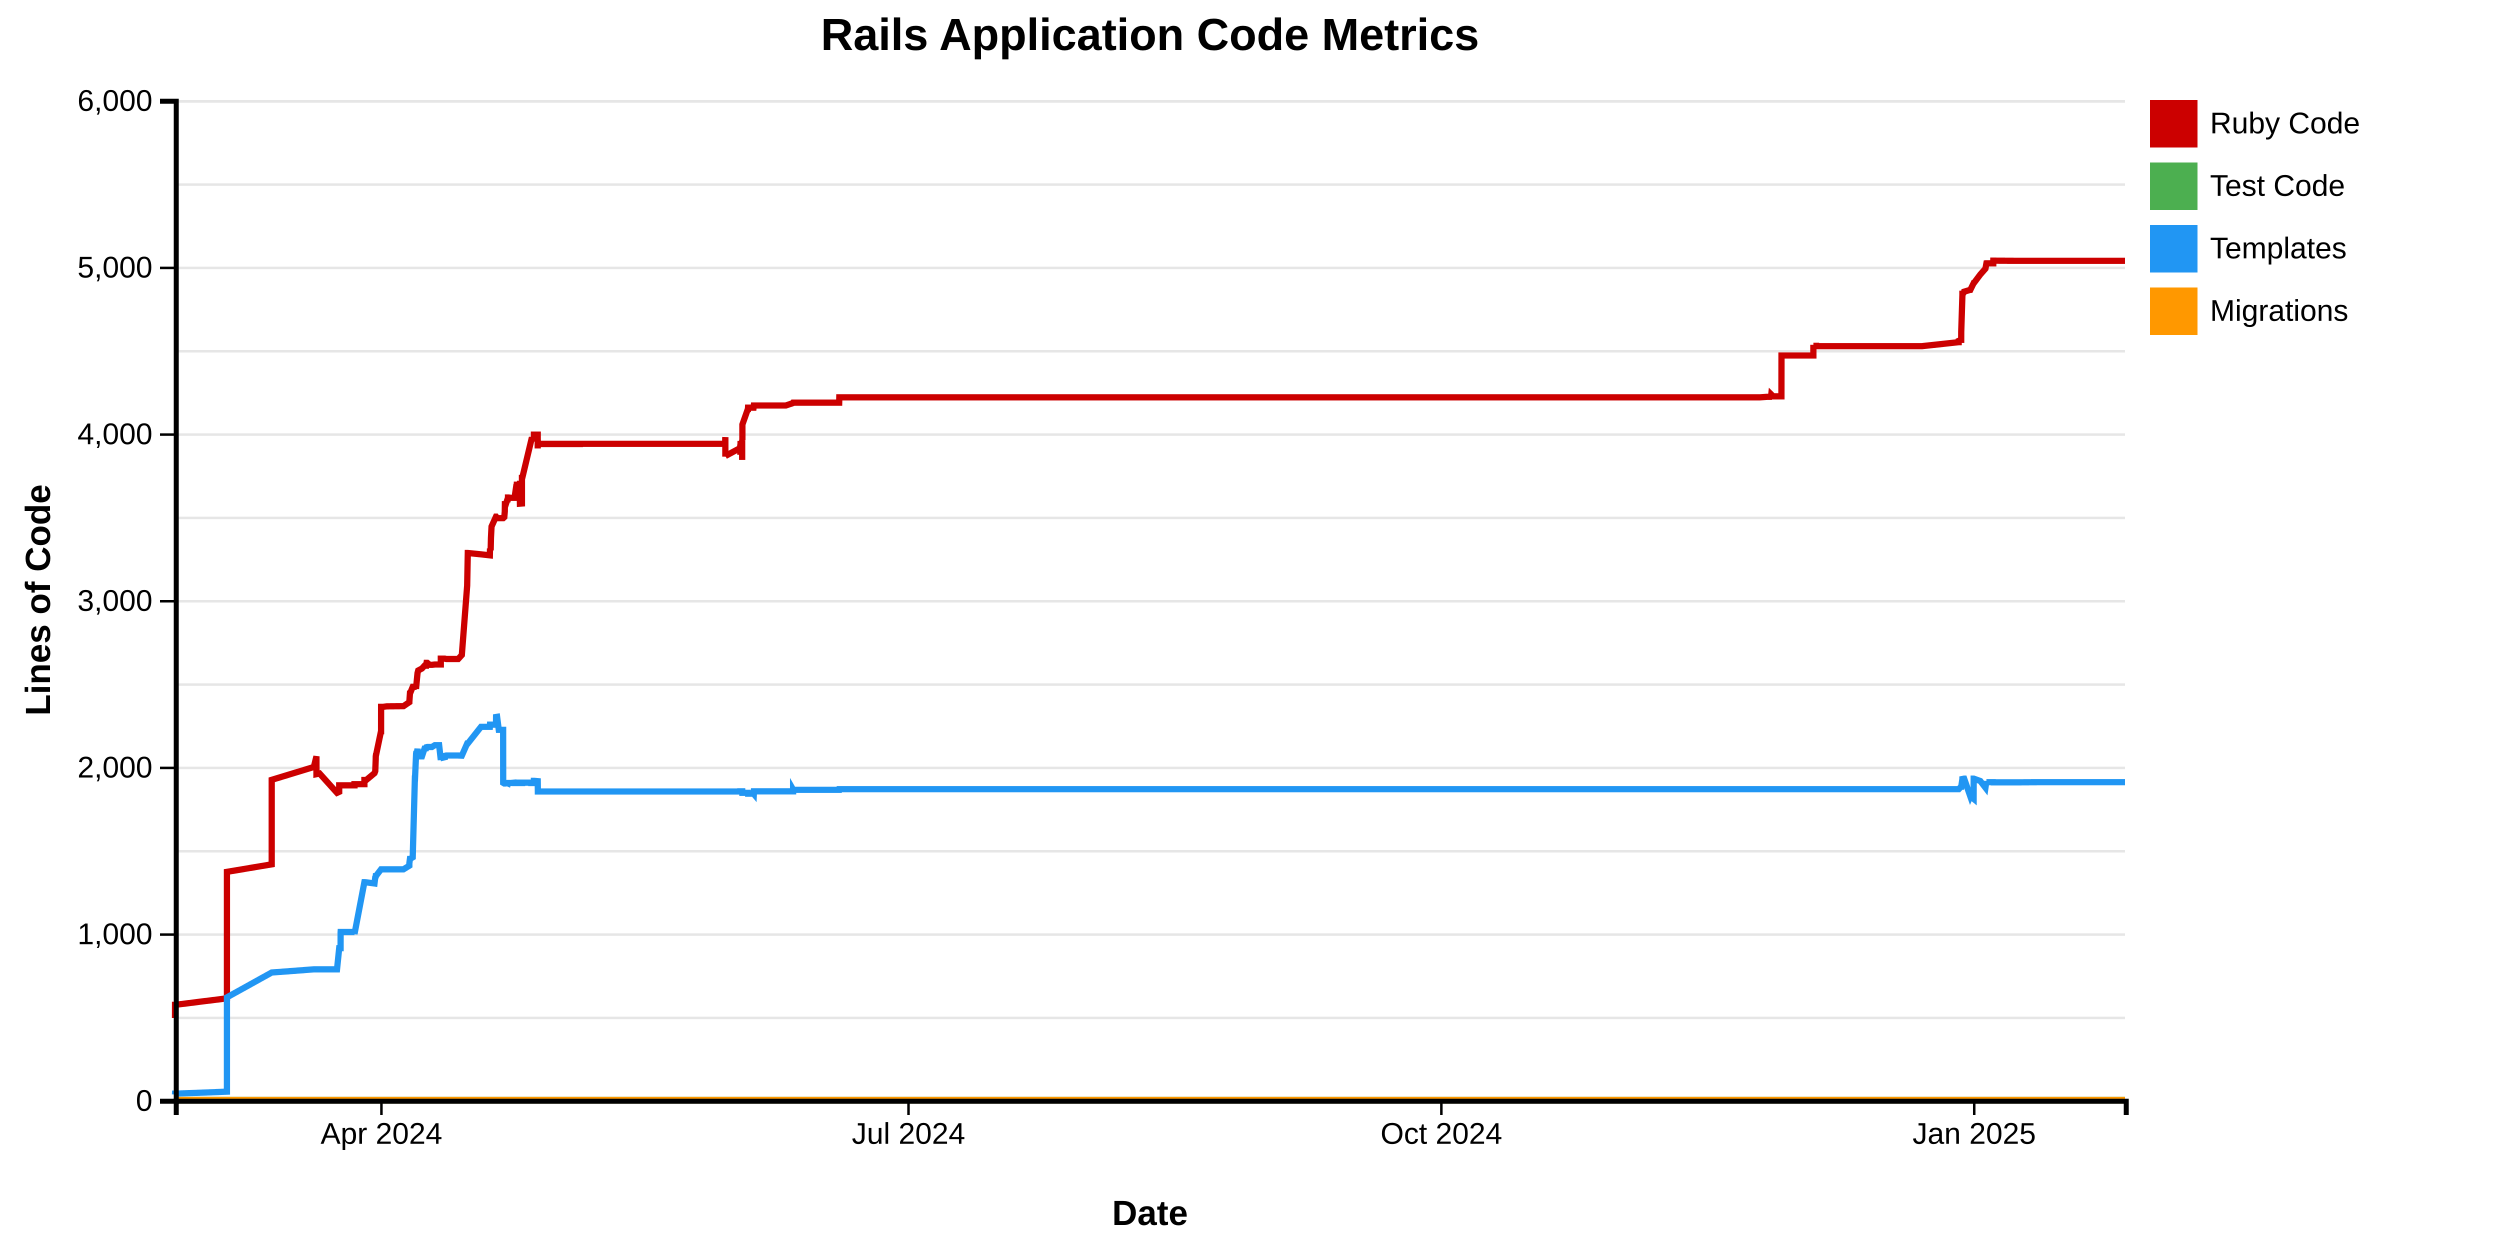
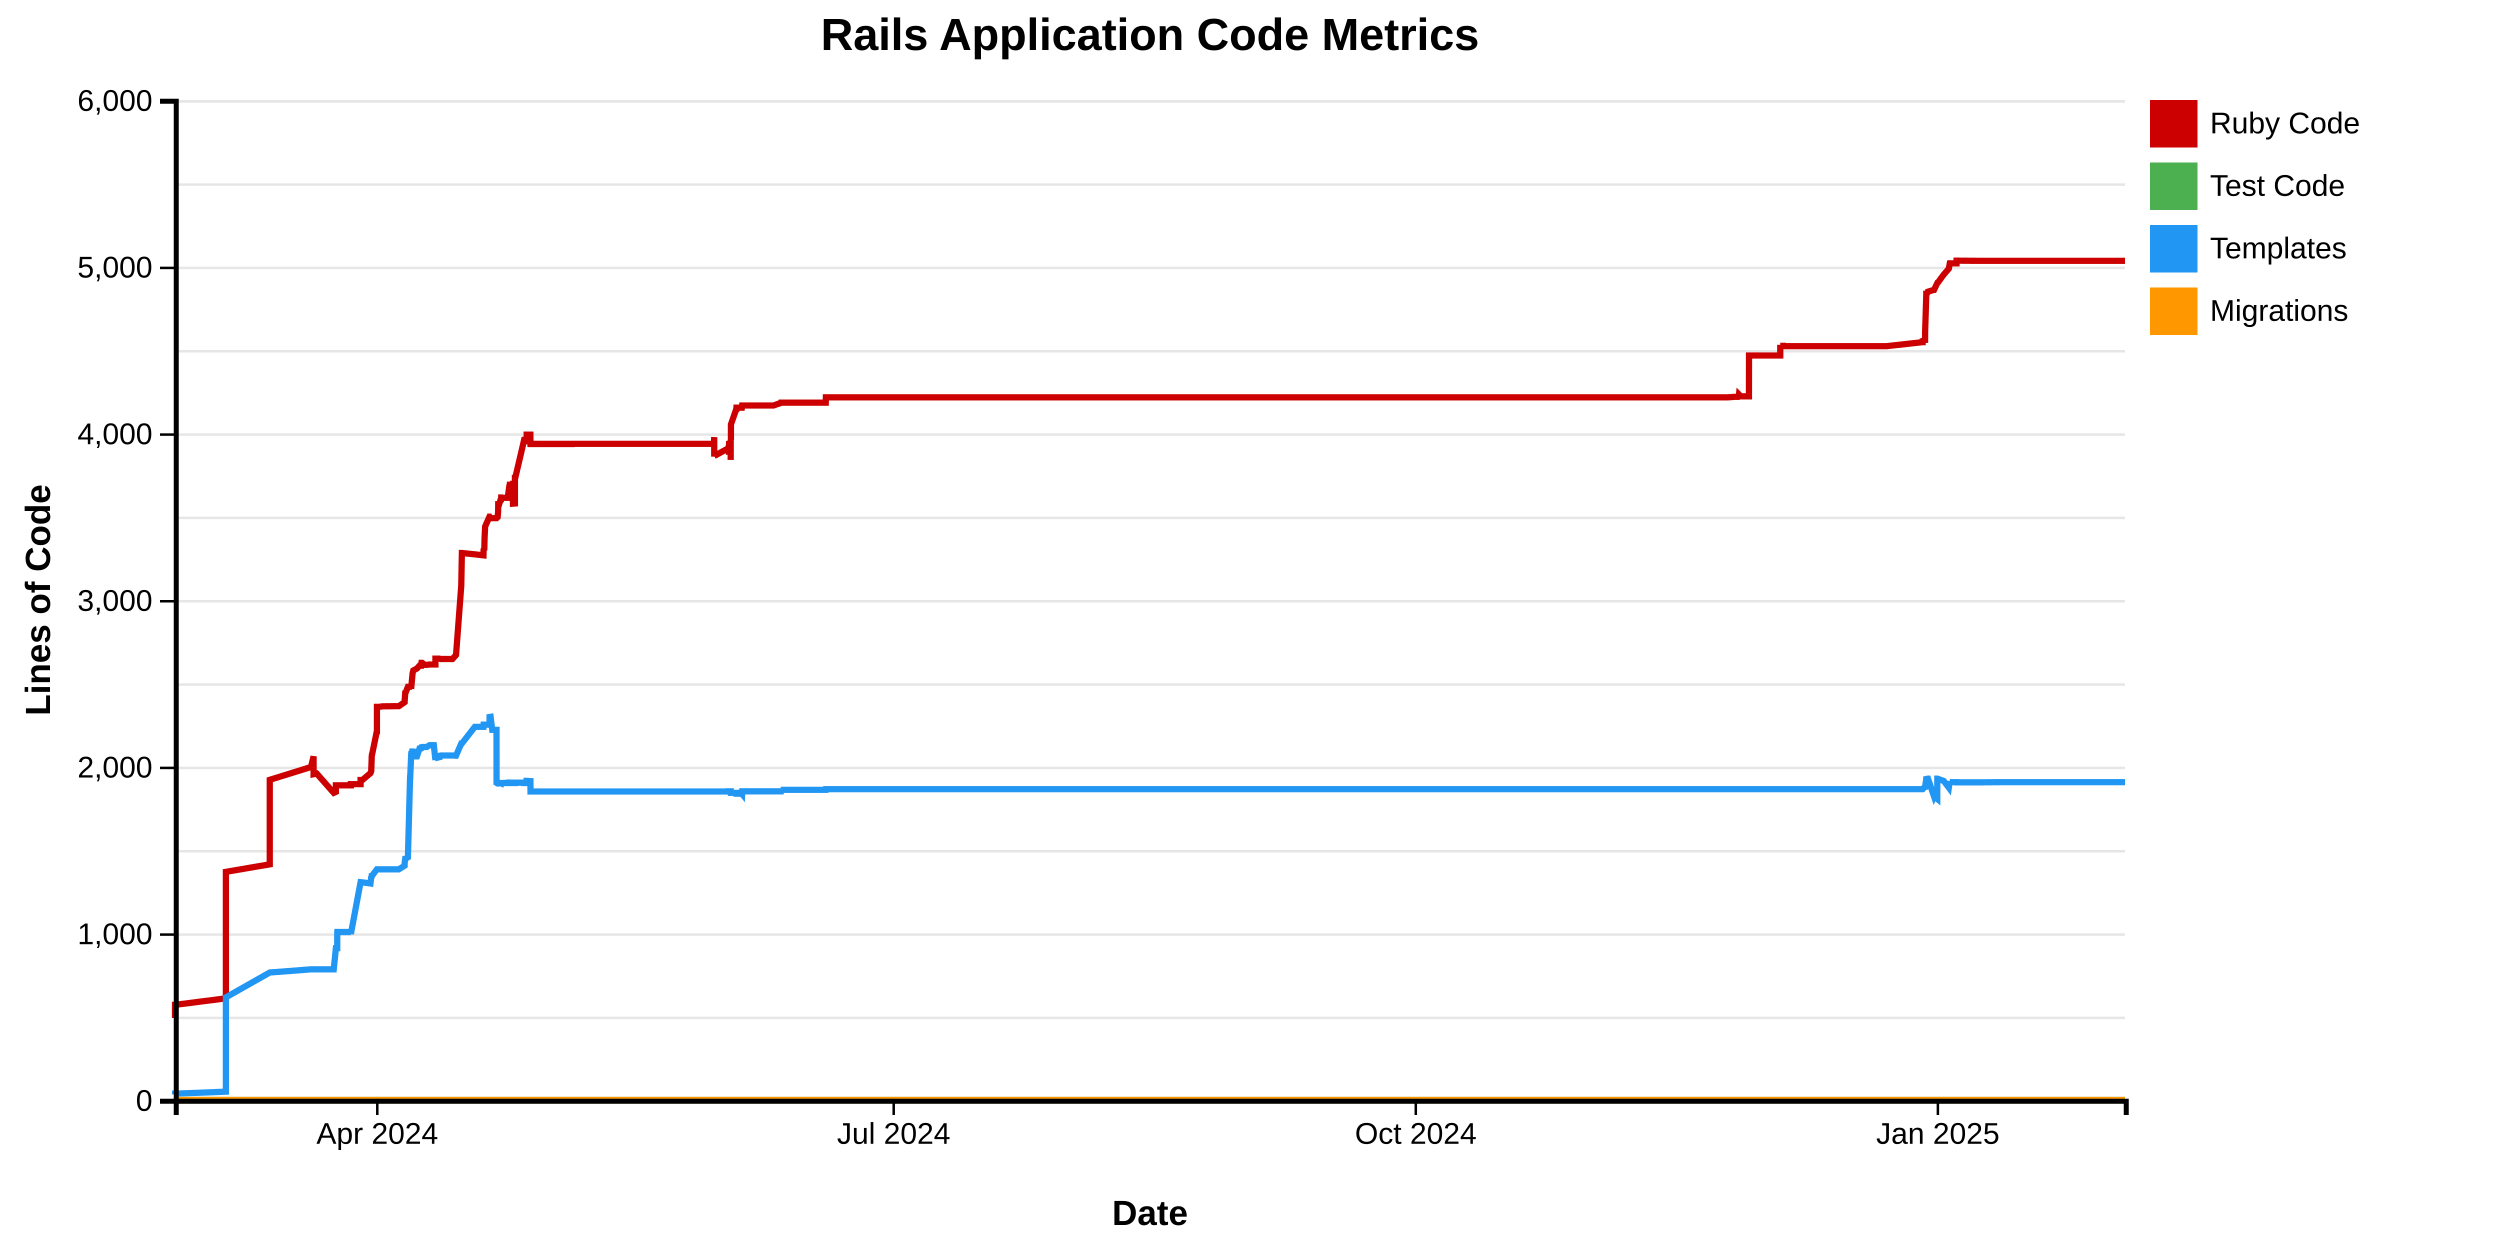
<svg xmlns="http://www.w3.org/2000/svg" width="1000" height="500">
  <rect width="100%" height="100%" fill="white" />
  <g transform="translate(70,40)">
    <g class="grid" opacity="0.1" fill="none" font-size="10" font-family="sans-serif" text-anchor="end">
      <path class="domain" stroke="currentColor" d="M780,400.5H0.5V0.5H780" />
      <g class="tick" opacity="1" transform="translate(0,400.5)">
        <line stroke="currentColor" x2="780" />
        <text fill="currentColor" x="-3" dy="0.32em" />
      </g>
      <g class="tick" opacity="1" transform="translate(0,367.1667)">
        <line stroke="currentColor" x2="780" />
        <text fill="currentColor" x="-3" dy="0.32em" />
      </g>
      <g class="tick" opacity="1" transform="translate(0,333.8333)">
        <line stroke="currentColor" x2="780" />
        <text fill="currentColor" x="-3" dy="0.32em" />
      </g>
      <g class="tick" opacity="1" transform="translate(0,300.5)">
        <line stroke="currentColor" x2="780" />
        <text fill="currentColor" x="-3" dy="0.32em" />
      </g>
      <g class="tick" opacity="1" transform="translate(0,267.1667)">
        <line stroke="currentColor" x2="780" />
        <text fill="currentColor" x="-3" dy="0.32em" />
      </g>
      <g class="tick" opacity="1" transform="translate(0,233.8333)">
        <line stroke="currentColor" x2="780" />
        <text fill="currentColor" x="-3" dy="0.32em" />
      </g>
      <g class="tick" opacity="1" transform="translate(0,200.5)">
        <line stroke="currentColor" x2="780" />
        <text fill="currentColor" x="-3" dy="0.32em" />
      </g>
      <g class="tick" opacity="1" transform="translate(0,167.1667)">
        <line stroke="currentColor" x2="780" />
        <text fill="currentColor" x="-3" dy="0.32em" />
      </g>
      <g class="tick" opacity="1" transform="translate(0,133.8333)">
        <line stroke="currentColor" x2="780" />
        <text fill="currentColor" x="-3" dy="0.32em" />
      </g>
      <g class="tick" opacity="1" transform="translate(0,100.5)">
        <line stroke="currentColor" x2="780" />
        <text fill="currentColor" x="-3" dy="0.32em" />
      </g>
      <g class="tick" opacity="1" transform="translate(0,67.16667)">
        <line stroke="currentColor" x2="780" />
        <text fill="currentColor" x="-3" dy="0.32em" />
      </g>
      <g class="tick" opacity="1" transform="translate(0,33.83333)">
        <line stroke="currentColor" x2="780" />
        <text fill="currentColor" x="-3" dy="0.32em" />
      </g>
      <g class="tick" opacity="1" transform="translate(0,0.5)">
        <line stroke="currentColor" x2="780" />
        <text fill="currentColor" x="-3" dy="0.32em" />
      </g>
    </g>
-     <path fill="none" stroke="#CC0000" stroke-width="2.5" d="M0,367.2L0.017,361.933L0.024,361.933L0.025,361.933L20.774,359.333L20.776,308.733L38.684,305.733L38.684,305.467L38.685,295.333L38.686,294.133L38.687,271.933L55.534,266.8L56.579,262.533L56.579,269.667L57.832,269.4L64.805,277.133L65.681,276.733L65.683,274.133L66.234,274.133L66.248,274.133L66.262,274.133L71.799,274.133L71.799,273.667L75.761,273.667L75.762,272L76.504,272L79.797,269.267L80.104,268.467L80.282,263.867L80.31,262.533L80.319,262.467L80.323,262.467L82.412,252.467L82.423,252.467L82.424,252.467L82.426,252.467L82.433,252.467L82.446,242.733L82.447,242.733L82.887,242.733L83.276,242.733L83.309,242.733L84.729,242.533L90.114,242.467L90.117,242.467L90.119,242.467L90.125,242.467L90.208,242.467L91.368,242.467L91.381,242.467L93.737,240.867L93.738,240.867L93.74,240.733L93.971,237.467L93.981,237.467L95.091,234.733L95.1,234.733L95.952,234.733L95.991,234.733L96.001,234.733L96.407,234.4L96.411,234.4L96.475,234.4L96.482,234.4L96.491,234.4L96.506,234.4L96.548,233.933L97.015,229.2L97.281,228.2L98.781,227.4L99.815,226.267L100.481,226.267L100.637,225.133L100.908,225.133L101.876,225.933L102.763,225.933L102.773,225.933L103.943,225.8L105.656,225.8L106.323,225.8L106.323,223.467L106.33,223.467L107.956,223.467L107.958,223.467L108.502,223.6L111.935,223.6L111.941,223.6L111.947,223.6L111.974,223.6L113.278,223.6L114.732,222L116.869,194.267L117.117,181.2L117.118,181.2L122.397,181.733L125.942,182.133L126,179.4L126.265,180.133L126.385,175.2L126.617,170.6L128.391,166.667L128.395,166.667L128.432,166.667L128.841,167.267L129.51,167.267L129.526,167.267L129.528,167.267L130.906,167.267L130.94,167.267L131.258,167.267L131.277,167.267L131.718,166.867L131.914,164.6L131.958,161.667L131.978,161.667L131.987,162.667L132,162.667L132.009,162.667L132.98,159.733L133.131,159.733L133.145,159.733L133.197,159.467L133.201,159.067L133.201,159L133.418,159L133.42,159L134.301,159.133L135.668,159.133L135.716,159.133L135.785,159.133L135.786,159.133L135.788,159.133L135.809,159.133L136.621,153.667L136.703,154L136.72,154L136.737,153.867L136.76,152.667L136.771,153.533L136.777,153.533L136.778,153.533L136.779,153.533L136.823,153.533L136.826,153.533L137.659,153.533L137.84,153.533L137.845,153.533L137.974,161.467L138.777,161.4L138.777,151.2L138.836,151.2L138.836,151.467L138.836,151.467L142.543,135.933L142.543,135.933L142.544,135.933L142.544,135.933L142.548,135.933L143.369,135.933L143.57,136.467L143.57,136.467L143.571,136.467L143.571,135.933L143.572,133.867L143.572,133.867L143.574,133.867L145.089,133.867L145.089,134.4L145.089,138.133L145.09,138.133L145.09,138.133L145.099,136.067L145.107,135.867L145.142,137.6L147.114,137.6L163.183,137.6L145.415,137.533L220.083,137.533L220.105,135.333L220.139,134.867L220.14,142.667L220.147,142.4L226.104,139.2L226.106,138.6L226.106,138.6L226.108,138.533L226.108,137.8L226.108,138.467L226.109,138.4L226.118,138.267L226.132,140.667L226.184,140.667L226.185,139.533L226.186,138.933L226.186,138.533L226.21,137.6L226.212,137.6L226.623,137L226.624,138.733L226.864,136.467L226.864,142.733L226.865,142.733L226.865,142.733L226.865,142.733L226.866,141.333L226.866,139.933L226.866,136.333L226.958,135.867L226.959,135.867L226.959,136L226.959,136L226.959,136L226.959,135.933L226.96,135.933L226.96,134.667L226.96,131.333L226.961,129.8L229.147,123.6L229.151,123.6L229.184,123.6L229.214,123.067L231.418,123.067L231.53,122.2L231.578,122.2L244.317,122.2L247.243,121.2L247.243,121.133L247.282,121.067L249.201,121.067L249.207,121.067L259.251,121.067L260.456,121.067L260.461,121.067L260.463,121.067L260.477,121.067L260.485,121.067L260.493,121.067L260.495,121.067L260.495,121.067L260.498,121.067L260.501,121.067L260.501,121.067L260.505,121.067L260.506,121.067L260.535,121.067L260.537,121.067L265.672,121.067L265.725,118.933L268.745,118.933L268.782,118.933L270.602,118.933L270.606,118.933L270.619,118.933L276.804,118.933L287.246,118.933L293.116,118.933L303.459,118.933L304.608,118.933L304.608,118.933L304.609,118.933L304.61,118.933L304.611,118.933L309.253,118.933L325.391,118.933L341.594,118.933L357.946,118.933L374.033,118.933L385.689,118.933L390.382,118.933L406.44,118.933L422.649,118.933L427.746,118.933L427.748,118.933L427.766,118.933L438.934,118.933L439.194,118.933L455.244,118.933L455.428,118.933L471.365,118.933L487.543,118.933L503.842,118.933L520.005,118.933L536.324,118.933L536.515,118.933L552.45,118.933L568.816,118.933L584.873,118.933L601.332,118.933L617.715,118.933L633.942,118.933L636.797,118.733L636.825,118.733L637.998,118.733L638.017,118.733L638.037,118.733L638.067,118.733L638.432,118.2L638.472,118.2L638.514,117.8L639.254,118.533L640.324,118.533L640.333,118.533L642.571,118.533L642.6,102.2L650.145,102.2L655.351,102.2L655.352,97.933L655.357,98.333L656.486,98.333L656.487,98.333L656.499,98.467L656.883,98.467L658.82,98.467L659.471,98.467L659.481,98.467L666.337,98.467L682.466,98.467L698.749,98.467L713.476,96.867L713.483,96.867L713.495,96.333L714.413,95.933L714.473,95.933L714.481,95.933L714.497,92.667L714.967,77.933L714.967,76.4L714.968,76.267L714.972,77.867L715.623,76.867L715.669,76.667L718.115,75.933L718.143,75.933L719.45,73.267L719.475,73.267L719.497,73.267L719.52,73.267L722.117,69.8L724.177,67.467L724.556,65.4L724.569,65.4L724.605,65.333L727.315,65.333L727.332,64.267L735.794,64.333L736.206,64.333L737.525,64.333L745.021,64.333L747.405,64.333L756.162,64.333L756.162,64.333L756.166,64.333L756.166,64.333L763.44,64.333L763.44,64.333L763.441,64.333L763.441,64.333L763.441,64.333L763.444,64.333L763.445,64.333L764.054,64.333L764.055,64.333L777.141,64.333L780,64.333" />
-     <path fill="none" stroke="#4CAF50" stroke-width="2.5" d="M0,400L0.017,400L0.024,400L0.025,400L20.774,400L20.776,400L38.684,400L38.684,400L38.685,400L38.686,400L38.687,400L55.534,400L56.579,400L56.579,400L57.832,400L64.805,400L65.681,400L65.683,400L66.234,400L66.248,400L66.262,400L71.799,400L71.799,400L75.761,400L75.762,400L76.504,400L79.797,400L80.104,400L80.282,400L80.31,400L80.319,400L80.323,400L82.412,400L82.423,400L82.424,400L82.426,400L82.433,400L82.446,400L82.447,400L82.887,400L83.276,400L83.309,400L84.729,400L90.114,400L90.117,400L90.119,400L90.125,400L90.208,400L91.368,400L91.381,400L93.737,400L93.738,400L93.74,400L93.971,400L93.981,400L95.091,400L95.1,400L95.952,400L95.991,400L96.001,400L96.407,400L96.411,400L96.475,400L96.482,400L96.491,400L96.506,400L96.548,400L97.015,400L97.281,400L98.781,400L99.815,400L100.481,400L100.637,400L100.908,400L101.876,400L102.763,400L102.773,400L103.943,400L105.656,400L106.323,400L106.323,400L106.33,400L107.956,400L107.958,400L108.502,400L111.935,400L111.941,400L111.947,400L111.974,400L113.278,400L114.732,400L116.869,400L117.117,400L117.118,400L122.397,400L125.942,400L126,400L126.265,400L126.385,400L126.617,400L128.391,400L128.395,400L128.432,400L128.841,400L129.51,400L129.526,400L129.528,400L130.906,400L130.94,400L131.258,400L131.277,400L131.718,400L131.914,400L131.958,400L131.978,400L131.987,400L132,400L132.009,400L132.98,400L133.131,400L133.145,400L133.197,400L133.201,400L133.201,400L133.418,400L133.42,400L134.301,400L135.668,400L135.716,400L135.785,400L135.786,400L135.788,400L135.809,400L136.621,400L136.703,400L136.72,400L136.737,400L136.76,400L136.771,400L136.777,400L136.778,400L136.779,400L136.823,400L136.826,400L137.659,400L137.84,400L137.845,400L137.974,400L138.777,400L138.777,400L138.836,400L138.836,400L138.836,400L142.543,400L142.543,400L142.544,400L142.544,400L142.548,400L143.369,400L143.57,400L143.57,400L143.571,400L143.571,400L143.572,400L143.572,400L143.574,400L145.089,400L145.089,400L145.089,400L145.09,400L145.09,400L145.099,400L145.107,400L145.142,400L147.114,400L163.183,400L145.415,400L220.083,400L220.105,400L220.139,400L220.14,400L220.147,400L226.104,400L226.106,400L226.106,400L226.108,400L226.108,400L226.108,400L226.109,400L226.118,400L226.132,400L226.184,400L226.185,400L226.186,400L226.186,400L226.21,400L226.212,400L226.623,400L226.624,400L226.864,400L226.864,400L226.865,400L226.865,400L226.865,400L226.866,400L226.866,400L226.866,400L226.958,400L226.959,400L226.959,400L226.959,400L226.959,400L226.959,400L226.96,400L226.96,400L226.96,400L226.961,400L229.147,400L229.151,400L229.184,400L229.214,400L231.418,400L231.53,400L231.578,400L244.317,400L247.243,400L247.243,400L247.282,400L249.201,400L249.207,400L259.251,400L260.456,400L260.461,400L260.463,400L260.477,400L260.485,400L260.493,400L260.495,400L260.495,400L260.498,400L260.501,400L260.501,400L260.505,400L260.506,400L260.535,400L260.537,400L265.672,400L265.725,400L268.745,400L268.782,400L270.602,400L270.606,400L270.619,400L276.804,400L287.246,400L293.116,400L303.459,400L304.608,400L304.608,400L304.609,400L304.61,400L304.611,400L309.253,400L325.391,400L341.594,400L357.946,400L374.033,400L385.689,400L390.382,400L406.44,400L422.649,400L427.746,400L427.748,400L427.766,400L438.934,400L439.194,400L455.244,400L455.428,400L471.365,400L487.543,400L503.842,400L520.005,400L536.324,400L536.515,400L552.45,400L568.816,400L584.873,400L601.332,400L617.715,400L633.942,400L636.797,400L636.825,400L637.998,400L638.017,400L638.037,400L638.067,400L638.432,400L638.472,400L638.514,400L639.254,400L640.324,400L640.333,400L642.571,400L642.6,400L650.145,400L655.351,400L655.352,400L655.357,400L656.486,400L656.487,400L656.499,400L656.883,400L658.82,400L659.471,400L659.481,400L666.337,400L682.466,400L698.749,400L713.476,400L713.483,400L713.495,400L714.413,400L714.473,400L714.481,400L714.497,400L714.967,400L714.967,400L714.968,400L714.972,400L715.623,400L715.669,400L718.115,400L718.143,400L719.45,400L719.475,400L719.497,400L719.52,400L722.117,400L724.177,400L724.556,400L724.569,400L724.605,400L727.315,400L727.332,400L735.794,400L736.206,400L737.525,400L745.021,400L747.405,400L756.162,400L756.162,400L756.166,400L756.166,400L763.44,400L763.44,400L763.441,400L763.441,400L763.441,400L763.444,400L763.445,400L764.054,400L764.055,400L777.141,400L780,400" />
-     <path fill="none" stroke="#2196F3" stroke-width="2.5" d="M0,397.8L0.017,397.467L0.024,397.467L0.025,397.467L20.774,396.667L20.776,358.933L38.684,349L38.684,349L38.685,349L38.686,349L38.687,349L55.534,347.733L56.579,347.733L56.579,347.733L57.832,347.733L64.805,347.733L65.681,339.267L65.683,339.267L66.234,339.267L66.248,333L66.262,332.8L71.799,332.8L71.799,333.6L75.761,312.867L75.762,312.867L76.504,312.933L79.797,313.4L80.104,310.933L80.282,310.733L80.31,310.467L80.319,310.467L80.323,310.467L82.412,307.733L82.423,307.733L82.424,307.733L82.426,307.733L82.433,307.733L82.446,307.733L82.447,307.733L82.887,307.733L83.276,307.733L83.309,307.733L84.729,307.733L90.114,307.733L90.117,307.733L90.119,307.733L90.125,307.733L90.208,307.733L91.368,307.733L91.381,307.733L93.737,306.267L93.738,306.267L93.74,305.333L93.971,303.6L93.981,303.6L95.091,302.933L95.1,302.533L95.952,271.4L95.991,271.4L96.001,271.4L96.407,262.267L96.411,262.267L96.475,261.533L96.482,261.533L96.491,261.533L96.506,261.533L96.548,262.333L97.015,259.533L97.281,262.533L98.781,262.533L99.815,259.4L100.481,259.333L100.637,258.867L100.908,258.8L101.876,258.8L102.763,258.8L102.773,258.8L103.943,258.067L105.656,258.067L106.323,264L106.323,263.267L106.33,263.267L107.956,262.867L107.958,262.333L108.502,262.2L111.935,262.2L111.941,262.2L111.947,262.2L111.974,262.2L113.278,262.2L114.732,262.267L116.869,257.4L117.117,257.4L117.118,257.4L122.397,250.733L125.942,250.733L126,249.867L126.265,249.867L126.385,249.867L126.617,249.867L128.391,249.867L128.395,249.867L128.432,246.8L128.841,246.733L129.51,251.933L129.526,251.933L129.528,251.933L130.906,251.933L130.94,251.933L131.258,251.933L131.277,273.133L131.718,273.4L131.914,273.4L131.958,273.4L131.978,273.4L131.987,273.4L132,273.4L132.009,273.4L132.98,273.267L133.131,273.333L133.145,273.267L133.197,273.2L133.201,273.2L133.201,273.2L133.418,273.2L133.42,273.2L134.301,273.2L135.668,273.067L135.716,273.2L135.785,273.2L135.786,273.2L135.788,273.2L135.809,273.2L136.621,273.067L136.703,273.067L136.72,273.067L136.737,273.067L136.76,273.067L136.771,273.067L136.777,273.067L136.778,273.067L136.779,273.067L136.823,273.2L136.826,273.2L137.659,273.2L137.84,273.2L137.845,273.2L137.974,273.2L138.777,273.2L138.777,273.2L138.836,273.2L138.836,273.2L138.836,273.067L142.543,273.067L142.543,273.067L142.544,273.2L142.544,273.2L142.548,273.2L143.369,273.2L143.57,273.2L143.57,273.2L143.571,273.2L143.571,272.333L143.572,272.333L143.572,272.333L143.574,272.333L145.089,272.467L145.089,272.467L145.089,272.467L145.09,273.267L145.09,273.267L145.099,273.267L145.107,273.267L145.142,276.6L147.114,276.6L163.183,276.6L145.415,276.6L220.083,276.6L220.105,276.6L220.139,276.6L220.14,276.6L220.147,276.6L226.104,276.6L226.106,276.533L226.106,276.533L226.108,276.533L226.108,276.533L226.108,276.533L226.109,276.533L226.118,276.533L226.132,276.533L226.184,276.533L226.185,276.533L226.186,276.533L226.186,276.533L226.21,276.533L226.212,276.533L226.623,276.533L226.624,276.533L226.864,276.533L226.864,276.533L226.865,276.533L226.865,276.533L226.865,276.867L226.866,276.867L226.866,276.867L226.866,276.867L226.958,277.067L226.959,277.067L226.959,277.067L226.959,277.133L226.959,277.133L226.959,277.133L226.96,277.133L226.96,277.133L226.96,277.133L226.961,277.133L229.147,277.133L229.151,277.133L229.184,277.467L229.214,277.467L231.418,277.467L231.53,277.6L231.578,276.533L244.317,276.533L247.243,276.533L247.243,275.867L247.282,275.933L249.201,275.933L249.207,275.933L259.251,275.933L260.456,275.933L260.461,275.933L260.463,275.933L260.477,275.933L260.485,275.933L260.493,275.933L260.495,275.933L260.495,275.933L260.498,275.933L260.501,275.933L260.501,275.933L260.505,275.933L260.506,275.933L260.535,275.933L260.537,275.933L265.672,275.933L265.725,275.667L268.745,275.667L268.782,275.667L270.602,275.667L270.606,275.667L270.619,275.667L276.804,275.667L287.246,275.667L293.116,275.667L303.459,275.667L304.608,275.667L304.608,275.667L304.609,275.667L304.61,275.667L304.611,275.667L309.253,275.667L325.391,275.667L341.594,275.667L357.946,275.667L374.033,275.667L385.689,275.667L390.382,275.667L406.44,275.667L422.649,275.667L427.746,275.667L427.748,275.667L427.766,275.667L438.934,275.667L439.194,275.667L455.244,275.667L455.428,275.667L471.365,275.667L487.543,275.667L503.842,275.667L520.005,275.667L536.324,275.667L536.515,275.667L552.45,275.667L568.816,275.667L584.873,275.667L601.332,275.667L617.715,275.667L633.942,275.667L636.797,275.667L636.825,275.667L637.998,275.667L638.017,275.667L638.037,275.667L638.067,275.667L638.432,275.667L638.472,275.667L638.514,275.667L639.254,275.667L640.324,275.667L640.333,275.667L642.571,275.667L642.6,275.667L650.145,275.667L655.351,275.667L655.352,275.667L655.357,275.667L656.486,275.667L656.487,275.667L656.499,275.667L656.883,275.667L658.82,275.667L659.471,275.667L659.481,275.667L666.337,275.667L682.466,275.667L698.749,275.667L713.476,275.667L713.483,275.667L713.495,275.667L714.413,274.667L714.473,274.667L714.481,274.667L714.497,274.667L714.967,271.6L714.967,273L714.968,273L714.972,271.6L715.623,271.467L715.669,271.467L718.115,278.533L718.143,278.467L719.45,279.533L719.475,271.467L719.497,271.467L719.52,271.467L722.117,272.4L724.177,275.067L724.556,272.467L724.569,272.867L724.605,272.867L727.315,272.867L727.332,272.933L735.794,272.933L736.206,272.933L737.525,272.933L745.021,272.867L747.405,272.867L756.162,272.867L756.162,272.867L756.166,272.867L756.166,272.867L763.44,272.867L763.44,272.867L763.441,272.867L763.441,272.867L763.441,272.867L763.444,272.867L763.445,272.867L764.054,272.867L764.055,272.867L777.141,272.867L780,272.867" />
-     <path fill="none" stroke="#FF9800" stroke-width="2.5" d="M0,400L0.017,400L0.024,400L0.025,400L20.774,400L20.776,400L38.684,400L38.684,400L38.685,400L38.686,400L38.687,400L55.534,400L56.579,400L56.579,400L57.832,400L64.805,400L65.681,400L65.683,400L66.234,400L66.248,400L66.262,400L71.799,400L71.799,400L75.761,400L75.762,400L76.504,400L79.797,400L80.104,400L80.282,400L80.31,400L80.319,400L80.323,400L82.412,400L82.423,400L82.424,400L82.426,400L82.433,400L82.446,400L82.447,400L82.887,400L83.276,400L83.309,400L84.729,400L90.114,400L90.117,400L90.119,400L90.125,400L90.208,400L91.368,400L91.381,400L93.737,400L93.738,400L93.74,400L93.971,400L93.981,400L95.091,400L95.1,400L95.952,400L95.991,400L96.001,400L96.407,400L96.411,400L96.475,400L96.482,400L96.491,400L96.506,400L96.548,400L97.015,400L97.281,400L98.781,400L99.815,400L100.481,400L100.637,400L100.908,400L101.876,400L102.763,400L102.773,400L103.943,400L105.656,400L106.323,400L106.323,400L106.33,400L107.956,400L107.958,400L108.502,400L111.935,400L111.941,400L111.947,400L111.974,400L113.278,400L114.732,400L116.869,400L117.117,400L117.118,400L122.397,400L125.942,400L126,400L126.265,400L126.385,400L126.617,400L128.391,400L128.395,400L128.432,400L128.841,400L129.51,400L129.526,400L129.528,400L130.906,400L130.94,400L131.258,400L131.277,400L131.718,400L131.914,400L131.958,400L131.978,400L131.987,400L132,400L132.009,400L132.98,400L133.131,400L133.145,400L133.197,400L133.201,400L133.201,400L133.418,400L133.42,400L134.301,400L135.668,400L135.716,400L135.785,400L135.786,400L135.788,400L135.809,400L136.621,400L136.703,400L136.72,400L136.737,400L136.76,400L136.771,400L136.777,400L136.778,400L136.779,400L136.823,400L136.826,400L137.659,400L137.84,400L137.845,400L137.974,400L138.777,400L138.777,400L138.836,400L138.836,400L138.836,400L142.543,400L142.543,400L142.544,400L142.544,400L142.548,400L143.369,400L143.57,400L143.57,400L143.571,400L143.571,400L143.572,400L143.572,400L143.574,400L145.089,400L145.089,400L145.089,400L145.09,400L145.09,400L145.099,400L145.107,400L145.142,400L147.114,400L163.183,400L145.415,400L220.083,400L220.105,400L220.139,400L220.14,400L220.147,400L226.104,400L226.106,400L226.106,400L226.108,400L226.108,400L226.108,400L226.109,400L226.118,400L226.132,400L226.184,400L226.185,400L226.186,400L226.186,400L226.21,400L226.212,400L226.623,400L226.624,400L226.864,400L226.864,400L226.865,400L226.865,400L226.865,400L226.866,400L226.866,400L226.866,400L226.958,400L226.959,400L226.959,400L226.959,400L226.959,400L226.959,400L226.96,400L226.96,400L226.96,400L226.961,400L229.147,400L229.151,400L229.184,400L229.214,400L231.418,400L231.53,400L231.578,400L244.317,400L247.243,400L247.243,400L247.282,400L249.201,400L249.207,400L259.251,400L260.456,400L260.461,400L260.463,400L260.477,400L260.485,400L260.493,400L260.495,400L260.495,400L260.498,400L260.501,400L260.501,400L260.505,400L260.506,400L260.535,400L260.537,400L265.672,400L265.725,400L268.745,400L268.782,400L270.602,400L270.606,400L270.619,400L276.804,400L287.246,400L293.116,400L303.459,400L304.608,400L304.608,400L304.609,400L304.61,400L304.611,400L309.253,400L325.391,400L341.594,400L357.946,400L374.033,400L385.689,400L390.382,400L406.44,400L422.649,400L427.746,400L427.748,400L427.766,400L438.934,400L439.194,400L455.244,400L455.428,400L471.365,400L487.543,400L503.842,400L520.005,400L536.324,400L536.515,400L552.45,400L568.816,400L584.873,400L601.332,400L617.715,400L633.942,400L636.797,400L636.825,400L637.998,400L638.017,400L638.037,400L638.067,400L638.432,400L638.472,400L638.514,400L639.254,400L640.324,400L640.333,400L642.571,400L642.6,400L650.145,400L655.351,400L655.352,400L655.357,400L656.486,400L656.487,400L656.499,400L656.883,400L658.82,400L659.471,400L659.481,400L666.337,400L682.466,400L698.749,400L713.476,400L713.483,400L713.495,400L714.413,400L714.473,400L714.481,400L714.497,400L714.967,400L714.967,400L714.968,400L714.972,400L715.623,400L715.669,400L718.115,400L718.143,400L719.45,400L719.475,400L719.497,400L719.52,400L722.117,400L724.177,400L724.556,400L724.569,400L724.605,400L727.315,400L727.332,400L735.794,400L736.206,400L737.525,400L745.021,400L747.405,400L756.162,400L756.162,400L756.166,400L756.166,400L763.44,400L763.44,400L763.441,400L763.441,400L763.441,400L763.444,400L763.445,400L764.054,400L764.055,400L777.141,400L780,400" />
+     <path fill="none" stroke="#CC0000" stroke-width="2.5" d="M0,367.2L0.017,361.933L0.024,361.933L0.025,361.933L20.354,359.333L20.355,308.733L37.902,305.733L37.902,305.467L37.903,295.333L37.903,294.133L37.905,271.933L54.411,266.8L55.435,262.533L55.435,269.667L56.662,269.4L63.495,277.133L64.353,276.733L64.355,274.133L64.895,274.133L64.909,274.133L64.922,274.133L70.347,274.133L70.347,273.667L74.229,273.667L74.23,272L74.957,272L78.183,269.267L78.484,268.467L78.659,263.867L78.686,262.533L78.695,262.467L78.699,262.467L80.745,252.467L80.757,252.467L80.758,252.467L80.76,252.467L80.766,252.467L80.779,242.733L80.78,242.733L81.211,242.733L81.593,242.733L81.624,242.733L83.016,242.533L88.292,242.467L88.295,242.467L88.297,242.467L88.302,242.467L88.384,242.467L89.52,242.467L89.533,242.467L91.842,240.867L91.842,240.867L91.845,240.733L92.071,237.467L92.081,237.467L93.168,234.733L93.177,234.733L94.012,234.733L94.05,234.733L94.06,234.733L94.458,234.4L94.462,234.4L94.524,234.4L94.531,234.4L94.54,234.4L94.555,234.4L94.596,233.933L95.054,229.2L95.314,228.2L96.784,227.4L97.797,226.267L98.449,226.267L98.602,225.133L98.868,225.133L99.817,225.933L100.685,225.933L100.695,225.933L101.841,225.8L103.52,225.8L104.173,225.8L104.173,223.467L104.18,223.467L105.774,223.467L105.776,223.467L106.308,223.6L109.671,223.6L109.678,223.6L109.684,223.6L109.71,223.6L110.988,223.6L112.413,222L114.506,194.267L114.749,181.2L114.75,181.2L119.923,181.733L123.395,182.133L123.452,179.4L123.713,180.133L123.83,175.2L124.057,170.6L125.795,166.667L125.799,166.667L125.835,166.667L126.236,167.267L126.892,167.267L126.907,167.267L126.909,167.267L128.259,167.267L128.293,167.267L128.604,167.267L128.623,167.267L129.055,166.867L129.247,164.6L129.29,161.667L129.309,161.667L129.318,162.667L129.332,162.667L129.34,162.667L130.291,159.733L130.44,159.733L130.453,159.733L130.504,159.467L130.508,159.067L130.508,159L130.72,159L130.723,159L131.585,159.133L132.925,159.133L132.972,159.133L133.039,159.133L133.04,159.133L133.043,159.133L133.063,159.133L133.858,153.667L133.939,154L133.955,154L133.973,153.867L133.995,152.667L134.006,153.533L134.012,153.533L134.013,153.533L134.013,153.533L134.057,153.533L134.059,153.533L134.876,153.533L135.053,153.533L135.058,153.533L135.185,161.467L135.971,161.4L135.971,151.2L136.029,151.2L136.029,151.467L136.029,151.467L139.661,135.933L139.661,135.933L139.662,135.933L139.662,135.933L139.666,135.933L140.47,135.933L140.667,136.467L140.667,136.467L140.668,136.467L140.668,135.933L140.669,133.867L140.669,133.867L140.671,133.867L142.155,133.867L142.156,134.4L142.156,138.133L142.156,138.133L142.157,138.133L142.165,136.067L142.173,135.867L142.207,137.6L144.14,137.6L159.883,137.6L142.475,137.533L215.634,137.533L215.654,135.333L215.688,134.867L215.689,142.667L215.696,142.4L221.532,139.2L221.534,138.6L221.535,138.6L221.536,138.533L221.537,137.8L221.537,138.467L221.537,138.4L221.546,138.267L221.559,140.667L221.61,140.667L221.612,139.533L221.612,138.933L221.613,138.533L221.636,137.6L221.638,137.6L222.041,137L222.042,138.733L222.277,136.467L222.278,142.733L222.278,142.733L222.278,142.733L222.279,142.733L222.279,141.333L222.279,139.933L222.279,136.333L222.37,135.867L222.37,135.867L222.37,136L222.37,136L222.37,136L222.371,135.933L222.371,135.933L222.371,134.667L222.371,131.333L222.372,129.8L224.514,123.6L224.518,123.6L224.55,123.6L224.58,123.067L226.739,123.067L226.849,122.2L226.896,122.2L239.377,122.2L242.244,121.2L242.245,121.133L242.282,121.067L244.163,121.067L244.168,121.067L254.01,121.067L255.19,121.067L255.195,121.067L255.197,121.067L255.211,121.067L255.219,121.067L255.227,121.067L255.228,121.067L255.229,121.067L255.231,121.067L255.234,121.067L255.234,121.067L255.238,121.067L255.239,121.067L255.267,121.067L255.269,121.067L260.301,121.067L260.353,118.933L263.311,118.933L263.348,118.933L265.131,118.933L265.135,118.933L265.147,118.933L271.207,118.933L281.438,118.933L287.189,118.933L297.323,118.933L298.449,118.933L298.45,118.933L298.45,118.933L298.452,118.933L298.452,118.933L303.001,118.933L318.812,118.933L334.687,118.933L350.709,118.933L366.471,118.933L377.891,118.933L382.489,118.933L398.223,118.933L414.104,118.933L419.098,118.933L419.099,118.933L419.117,118.933L430.059,118.933L430.314,118.933L446.04,118.933L446.22,118.933L461.834,118.933L477.686,118.933L493.655,118.933L509.491,118.933L525.48,118.933L525.667,118.933L541.28,118.933L557.316,118.933L573.047,118.933L589.174,118.933L605.226,118.933L621.124,118.933L623.922,118.733L623.95,118.733L625.099,118.733L625.117,118.733L625.137,118.733L625.166,118.733L625.524,118.2L625.563,118.2L625.604,117.8L626.33,118.533L627.378,118.533L627.387,118.533L629.579,118.533L629.607,102.2L637,102.2L642.101,102.2L642.102,97.933L642.107,98.333L643.213,98.333L643.214,98.333L643.225,98.467L643.602,98.467L645.499,98.467L646.137,98.467L646.147,98.467L652.864,98.467L668.667,98.467L684.621,98.467L699.051,96.867L699.058,96.867L699.069,96.333L699.968,95.933L700.027,95.933L700.035,95.933L700.051,92.667L700.511,77.933L700.512,76.4L700.512,76.267L700.516,77.867L701.154,76.867L701.199,76.667L703.595,75.933L703.624,75.933L704.903,73.267L704.928,73.267L704.95,73.267L704.972,73.267L707.516,69.8L709.535,67.467L709.906,65.4L709.919,65.4L709.954,65.333L712.609,65.333L712.627,64.267L720.917,64.333L721.321,64.333L722.613,64.333L729.958,64.333L732.294,64.333L740.874,64.333L740.874,64.333L740.877,64.333L740.877,64.333L748.004,64.333L748.005,64.333L748.005,64.333L748.005,64.333L748.006,64.333L748.008,64.333L748.009,64.333L748.606,64.333L748.607,64.333L761.428,64.333L764.229,64.333L764.23,64.333L777.32,64.333L780,64.333" />
+     <path fill="none" stroke="#4CAF50" stroke-width="2.5" d="M0,400L0.017,400L0.024,400L0.025,400L20.354,400L20.355,400L37.902,400L37.902,400L37.903,400L37.903,400L37.905,400L54.411,400L55.435,400L55.435,400L56.662,400L63.495,400L64.353,400L64.355,400L64.895,400L64.909,400L64.922,400L70.347,400L70.347,400L74.229,400L74.23,400L74.957,400L78.183,400L78.484,400L78.659,400L78.686,400L78.695,400L78.699,400L80.745,400L80.757,400L80.758,400L80.76,400L80.766,400L80.779,400L80.78,400L81.211,400L81.593,400L81.624,400L83.016,400L88.292,400L88.295,400L88.297,400L88.302,400L88.384,400L89.52,400L89.533,400L91.842,400L91.842,400L91.845,400L92.071,400L92.081,400L93.168,400L93.177,400L94.012,400L94.05,400L94.06,400L94.458,400L94.462,400L94.524,400L94.531,400L94.54,400L94.555,400L94.596,400L95.054,400L95.314,400L96.784,400L97.797,400L98.449,400L98.602,400L98.868,400L99.817,400L100.685,400L100.695,400L101.841,400L103.52,400L104.173,400L104.173,400L104.18,400L105.774,400L105.776,400L106.308,400L109.671,400L109.678,400L109.684,400L109.71,400L110.988,400L112.413,400L114.506,400L114.749,400L114.75,400L119.923,400L123.395,400L123.452,400L123.713,400L123.83,400L124.057,400L125.795,400L125.799,400L125.835,400L126.236,400L126.892,400L126.907,400L126.909,400L128.259,400L128.293,400L128.604,400L128.623,400L129.055,400L129.247,400L129.29,400L129.309,400L129.318,400L129.332,400L129.34,400L130.291,400L130.44,400L130.453,400L130.504,400L130.508,400L130.508,400L130.72,400L130.723,400L131.585,400L132.925,400L132.972,400L133.039,400L133.04,400L133.043,400L133.063,400L133.858,400L133.939,400L133.955,400L133.973,400L133.995,400L134.006,400L134.012,400L134.013,400L134.013,400L134.057,400L134.059,400L134.876,400L135.053,400L135.058,400L135.185,400L135.971,400L135.971,400L136.029,400L136.029,400L136.029,400L139.661,400L139.661,400L139.662,400L139.662,400L139.666,400L140.47,400L140.667,400L140.667,400L140.668,400L140.668,400L140.669,400L140.669,400L140.671,400L142.155,400L142.156,400L142.156,400L142.156,400L142.157,400L142.165,400L142.173,400L142.207,400L144.14,400L159.883,400L142.475,400L215.634,400L215.654,400L215.688,400L215.689,400L215.696,400L221.532,400L221.534,400L221.535,400L221.536,400L221.537,400L221.537,400L221.537,400L221.546,400L221.559,400L221.61,400L221.612,400L221.612,400L221.613,400L221.636,400L221.638,400L222.041,400L222.042,400L222.277,400L222.278,400L222.278,400L222.278,400L222.279,400L222.279,400L222.279,400L222.279,400L222.37,400L222.37,400L222.37,400L222.37,400L222.37,400L222.371,400L222.371,400L222.371,400L222.371,400L222.372,400L224.514,400L224.518,400L224.55,400L224.58,400L226.739,400L226.849,400L226.896,400L239.377,400L242.244,400L242.245,400L242.282,400L244.163,400L244.168,400L254.01,400L255.19,400L255.195,400L255.197,400L255.211,400L255.219,400L255.227,400L255.228,400L255.229,400L255.231,400L255.234,400L255.234,400L255.238,400L255.239,400L255.267,400L255.269,400L260.301,400L260.353,400L263.311,400L263.348,400L265.131,400L265.135,400L265.147,400L271.207,400L281.438,400L287.189,400L297.323,400L298.449,400L298.45,400L298.45,400L298.452,400L298.452,400L303.001,400L318.812,400L334.687,400L350.709,400L366.471,400L377.891,400L382.489,400L398.223,400L414.104,400L419.098,400L419.099,400L419.117,400L430.059,400L430.314,400L446.04,400L446.22,400L461.834,400L477.686,400L493.655,400L509.491,400L525.48,400L525.667,400L541.28,400L557.316,400L573.047,400L589.174,400L605.226,400L621.124,400L623.922,400L623.95,400L625.099,400L625.117,400L625.137,400L625.166,400L625.524,400L625.563,400L625.604,400L626.33,400L627.378,400L627.387,400L629.579,400L629.607,400L637,400L642.101,400L642.102,400L642.107,400L643.213,400L643.214,400L643.225,400L643.602,400L645.499,400L646.137,400L646.147,400L652.864,400L668.667,400L684.621,400L699.051,400L699.058,400L699.069,400L699.968,400L700.027,400L700.035,400L700.051,400L700.511,400L700.512,400L700.512,400L700.516,400L701.154,400L701.199,400L703.595,400L703.624,400L704.903,400L704.928,400L704.95,400L704.972,400L707.516,400L709.535,400L709.906,400L709.919,400L709.954,400L712.609,400L712.627,400L720.917,400L721.321,400L722.613,400L729.958,400L732.294,400L740.874,400L740.874,400L740.877,400L740.877,400L748.004,400L748.005,400L748.005,400L748.005,400L748.006,400L748.008,400L748.009,400L748.606,400L748.607,400L761.428,400L764.229,400L764.23,400L777.32,400L780,400" />
+     <path fill="none" stroke="#2196F3" stroke-width="2.5" d="M0,397.8L0.017,397.467L0.024,397.467L0.025,397.467L20.354,396.667L20.355,358.933L37.902,349L37.902,349L37.903,349L37.903,349L37.905,349L54.411,347.733L55.435,347.733L55.435,347.733L56.662,347.733L63.495,347.733L64.353,339.267L64.355,339.267L64.895,339.267L64.909,333L64.922,332.8L70.347,332.8L70.347,333.6L74.229,312.867L74.23,312.867L74.957,312.933L78.183,313.4L78.484,310.933L78.659,310.733L78.686,310.467L78.695,310.467L78.699,310.467L80.745,307.733L80.757,307.733L80.758,307.733L80.76,307.733L80.766,307.733L80.779,307.733L80.78,307.733L81.211,307.733L81.593,307.733L81.624,307.733L83.016,307.733L88.292,307.733L88.295,307.733L88.297,307.733L88.302,307.733L88.384,307.733L89.52,307.733L89.533,307.733L91.842,306.267L91.842,306.267L91.845,305.333L92.071,303.6L92.081,303.6L93.168,302.933L93.177,302.533L94.012,271.4L94.05,271.4L94.06,271.4L94.458,262.267L94.462,262.267L94.524,261.533L94.531,261.533L94.54,261.533L94.555,261.533L94.596,262.333L95.054,259.533L95.314,262.533L96.784,262.533L97.797,259.4L98.449,259.333L98.602,258.867L98.868,258.8L99.817,258.8L100.685,258.8L100.695,258.8L101.841,258.067L103.52,258.067L104.173,264L104.173,263.267L104.18,263.267L105.774,262.867L105.776,262.333L106.308,262.2L109.671,262.2L109.678,262.2L109.684,262.2L109.71,262.2L110.988,262.2L112.413,262.267L114.506,257.4L114.749,257.4L114.75,257.4L119.923,250.733L123.395,250.733L123.452,249.867L123.713,249.867L123.83,249.867L124.057,249.867L125.795,249.867L125.799,249.867L125.835,246.8L126.236,246.733L126.892,251.933L126.907,251.933L126.909,251.933L128.259,251.933L128.293,251.933L128.604,251.933L128.623,273.133L129.055,273.4L129.247,273.4L129.29,273.4L129.309,273.4L129.318,273.4L129.332,273.4L129.34,273.4L130.291,273.267L130.44,273.333L130.453,273.267L130.504,273.2L130.508,273.2L130.508,273.2L130.72,273.2L130.723,273.2L131.585,273.2L132.925,273.067L132.972,273.2L133.039,273.2L133.04,273.2L133.043,273.2L133.063,273.2L133.858,273.067L133.939,273.067L133.955,273.067L133.973,273.067L133.995,273.067L134.006,273.067L134.012,273.067L134.013,273.067L134.013,273.067L134.057,273.2L134.059,273.2L134.876,273.2L135.053,273.2L135.058,273.2L135.185,273.2L135.971,273.2L135.971,273.2L136.029,273.2L136.029,273.2L136.029,273.067L139.661,273.067L139.661,273.067L139.662,273.2L139.662,273.2L139.666,273.2L140.47,273.2L140.667,273.2L140.667,273.2L140.668,273.2L140.668,272.333L140.669,272.333L140.669,272.333L140.671,272.333L142.155,272.467L142.156,272.467L142.156,272.467L142.156,273.267L142.157,273.267L142.165,273.267L142.173,273.267L142.207,276.6L144.14,276.6L159.883,276.6L142.475,276.6L215.634,276.6L215.654,276.6L215.688,276.6L215.689,276.6L215.696,276.6L221.532,276.6L221.534,276.533L221.535,276.533L221.536,276.533L221.537,276.533L221.537,276.533L221.537,276.533L221.546,276.533L221.559,276.533L221.61,276.533L221.612,276.533L221.612,276.533L221.613,276.533L221.636,276.533L221.638,276.533L222.041,276.533L222.042,276.533L222.277,276.533L222.278,276.533L222.278,276.533L222.278,276.533L222.279,276.867L222.279,276.867L222.279,276.867L222.279,276.867L222.37,277.067L222.37,277.067L222.37,277.067L222.37,277.133L222.37,277.133L222.371,277.133L222.371,277.133L222.371,277.133L222.371,277.133L222.372,277.133L224.514,277.133L224.518,277.133L224.55,277.467L224.58,277.467L226.739,277.467L226.849,277.6L226.896,276.533L239.377,276.533L242.244,276.533L242.245,275.867L242.282,275.933L244.163,275.933L244.168,275.933L254.01,275.933L255.19,275.933L255.195,275.933L255.197,275.933L255.211,275.933L255.219,275.933L255.227,275.933L255.228,275.933L255.229,275.933L255.231,275.933L255.234,275.933L255.234,275.933L255.238,275.933L255.239,275.933L255.267,275.933L255.269,275.933L260.301,275.933L260.353,275.667L263.311,275.667L263.348,275.667L265.131,275.667L265.135,275.667L265.147,275.667L271.207,275.667L281.438,275.667L287.189,275.667L297.323,275.667L298.449,275.667L298.45,275.667L298.45,275.667L298.452,275.667L298.452,275.667L303.001,275.667L318.812,275.667L334.687,275.667L350.709,275.667L366.471,275.667L377.891,275.667L382.489,275.667L398.223,275.667L414.104,275.667L419.098,275.667L419.099,275.667L419.117,275.667L430.059,275.667L430.314,275.667L446.04,275.667L446.22,275.667L461.834,275.667L477.686,275.667L493.655,275.667L509.491,275.667L525.48,275.667L525.667,275.667L541.28,275.667L557.316,275.667L573.047,275.667L589.174,275.667L605.226,275.667L621.124,275.667L623.922,275.667L623.95,275.667L625.099,275.667L625.117,275.667L625.137,275.667L625.166,275.667L625.524,275.667L625.563,275.667L625.604,275.667L626.33,275.667L627.378,275.667L627.387,275.667L629.579,275.667L629.607,275.667L637,275.667L642.101,275.667L642.102,275.667L642.107,275.667L643.213,275.667L643.214,275.667L643.225,275.667L643.602,275.667L645.499,275.667L646.137,275.667L646.147,275.667L652.864,275.667L668.667,275.667L684.621,275.667L699.051,275.667L699.058,275.667L699.069,275.667L699.968,274.667L700.027,274.667L700.035,274.667L700.051,274.667L700.511,271.6L700.512,273L700.512,273L700.516,271.6L701.154,271.467L701.199,271.467L703.595,278.533L703.624,278.467L704.903,279.533L704.928,271.467L704.95,271.467L704.972,271.467L707.516,272.4L709.535,275.067L709.906,272.467L709.919,272.867L709.954,272.867L712.609,272.867L712.627,272.933L720.917,272.933L721.321,272.933L722.613,272.933L729.958,272.867L732.294,272.867L740.874,272.867L740.874,272.867L740.877,272.867L740.877,272.867L748.004,272.867L748.005,272.867L748.005,272.867L748.005,272.867L748.006,272.867L748.008,272.867L748.009,272.867L748.606,272.867L748.607,272.867L761.428,272.867L764.229,272.867L764.23,272.867L777.32,272.867L780,272.867" />
+     <path fill="none" stroke="#FF9800" stroke-width="2.5" d="M0,400L0.017,400L0.024,400L0.025,400L20.354,400L20.355,400L37.902,400L37.902,400L37.903,400L37.903,400L37.905,400L54.411,400L55.435,400L55.435,400L56.662,400L63.495,400L64.353,400L64.355,400L64.895,400L64.909,400L64.922,400L70.347,400L70.347,400L74.229,400L74.23,400L74.957,400L78.183,400L78.484,400L78.659,400L78.686,400L78.695,400L78.699,400L80.745,400L80.757,400L80.758,400L80.76,400L80.766,400L80.779,400L80.78,400L81.211,400L81.593,400L81.624,400L83.016,400L88.292,400L88.295,400L88.297,400L88.302,400L88.384,400L89.52,400L89.533,400L91.842,400L91.842,400L91.845,400L92.071,400L92.081,400L93.168,400L93.177,400L94.012,400L94.05,400L94.06,400L94.458,400L94.462,400L94.524,400L94.531,400L94.54,400L94.555,400L94.596,400L95.054,400L95.314,400L96.784,400L97.797,400L98.449,400L98.602,400L98.868,400L99.817,400L100.685,400L100.695,400L101.841,400L103.52,400L104.173,400L104.173,400L104.18,400L105.774,400L105.776,400L106.308,400L109.671,400L109.678,400L109.684,400L109.71,400L110.988,400L112.413,400L114.506,400L114.749,400L114.75,400L119.923,400L123.395,400L123.452,400L123.713,400L123.83,400L124.057,400L125.795,400L125.799,400L125.835,400L126.236,400L126.892,400L126.907,400L126.909,400L128.259,400L128.293,400L128.604,400L128.623,400L129.055,400L129.247,400L129.29,400L129.309,400L129.318,400L129.332,400L129.34,400L130.291,400L130.44,400L130.453,400L130.504,400L130.508,400L130.508,400L130.72,400L130.723,400L131.585,400L132.925,400L132.972,400L133.039,400L133.04,400L133.043,400L133.063,400L133.858,400L133.939,400L133.955,400L133.973,400L133.995,400L134.006,400L134.012,400L134.013,400L134.013,400L134.057,400L134.059,400L134.876,400L135.053,400L135.058,400L135.185,400L135.971,400L135.971,400L136.029,400L136.029,400L136.029,400L139.661,400L139.661,400L139.662,400L139.662,400L139.666,400L140.47,400L140.667,400L140.667,400L140.668,400L140.668,400L140.669,400L140.669,400L140.671,400L142.155,400L142.156,400L142.156,400L142.156,400L142.157,400L142.165,400L142.173,400L142.207,400L144.14,400L159.883,400L142.475,400L215.634,400L215.654,400L215.688,400L215.689,400L215.696,400L221.532,400L221.534,400L221.535,400L221.536,400L221.537,400L221.537,400L221.537,400L221.546,400L221.559,400L221.61,400L221.612,400L221.612,400L221.613,400L221.636,400L221.638,400L222.041,400L222.042,400L222.277,400L222.278,400L222.278,400L222.278,400L222.279,400L222.279,400L222.279,400L222.279,400L222.37,400L222.37,400L222.37,400L222.37,400L222.37,400L222.371,400L222.371,400L222.371,400L222.371,400L222.372,400L224.514,400L224.518,400L224.55,400L224.58,400L226.739,400L226.849,400L226.896,400L239.377,400L242.244,400L242.245,400L242.282,400L244.163,400L244.168,400L254.01,400L255.19,400L255.195,400L255.197,400L255.211,400L255.219,400L255.227,400L255.228,400L255.229,400L255.231,400L255.234,400L255.234,400L255.238,400L255.239,400L255.267,400L255.269,400L260.301,400L260.353,400L263.311,400L263.348,400L265.131,400L265.135,400L265.147,400L271.207,400L281.438,400L287.189,400L297.323,400L298.449,400L298.45,400L298.45,400L298.452,400L298.452,400L303.001,400L318.812,400L334.687,400L350.709,400L366.471,400L377.891,400L382.489,400L398.223,400L414.104,400L419.098,400L419.099,400L419.117,400L430.059,400L430.314,400L446.04,400L446.22,400L461.834,400L477.686,400L493.655,400L509.491,400L525.48,400L525.667,400L541.28,400L557.316,400L573.047,400L589.174,400L605.226,400L621.124,400L623.922,400L623.95,400L625.099,400L625.117,400L625.137,400L625.166,400L625.524,400L625.563,400L625.604,400L626.33,400L627.378,400L627.387,400L629.579,400L629.607,400L637,400L642.101,400L642.102,400L642.107,400L643.213,400L643.214,400L643.225,400L643.602,400L645.499,400L646.137,400L646.147,400L652.864,400L668.667,400L684.621,400L699.051,400L699.058,400L699.069,400L699.968,400L700.027,400L700.035,400L700.051,400L700.511,400L700.512,400L700.512,400L700.516,400L701.154,400L701.199,400L703.595,400L703.624,400L704.903,400L704.928,400L704.95,400L704.972,400L707.516,400L709.535,400L709.906,400L709.919,400L709.954,400L712.609,400L712.627,400L720.917,400L721.321,400L722.613,400L729.958,400L732.294,400L740.874,400L740.874,400L740.877,400L740.877,400L748.004,400L748.005,400L748.005,400L748.005,400L748.006,400L748.008,400L748.009,400L748.606,400L748.607,400L761.428,400L764.229,400L764.23,400L777.32,400L780,400" />
    <g transform="translate(0,400)" fill="none" font-size="10" font-family="sans-serif" text-anchor="middle" style="font-size: 12px; font-family: Arial, sans-serif;">
      <path class="domain" stroke="currentColor" d="M0.5,6V0.5H780.5V6" stroke-width="2" />
-       <g class="tick" opacity="1" transform="translate(82.57512,0)">
+       <g class="tick" opacity="1" transform="translate(80.91566,0)">
        <line stroke="currentColor" y2="6" />
        <text fill="currentColor" y="9" dy="0.71em">Apr 2024</text>
      </g>
-       <g class="tick" opacity="1" transform="translate(293.4036,0)">
+       <g class="tick" opacity="1" transform="translate(287.4815,0)">
        <line stroke="currentColor" y2="6" />
        <text fill="currentColor" y="9" dy="0.71em">Jul 2024</text>
      </g>
-       <g class="tick" opacity="1" transform="translate(506.5489,0)">
+       <g class="tick" opacity="1" transform="translate(496.3172,0)">
        <line stroke="currentColor" y2="6" />
        <text fill="currentColor" y="9" dy="0.71em">Oct 2024</text>
      </g>
-       <g class="tick" opacity="1" transform="translate(719.6942,0)">
+       <g class="tick" opacity="1" transform="translate(705.153,0)">
        <line stroke="currentColor" y2="6" />
        <text fill="currentColor" y="9" dy="0.71em">Jan 2025</text>
      </g>
    </g>
    <g fill="none" font-size="10" font-family="sans-serif" text-anchor="end" style="font-size: 12px; font-family: Arial, sans-serif;">
      <path class="domain" stroke="currentColor" d="M-6,400.5H0.5V0.5H-6" stroke-width="2" />
      <g class="tick" opacity="1" transform="translate(0,400.5)">
        <line stroke="currentColor" x2="-6" />
        <text fill="currentColor" x="-9" dy="0.32em">0</text>
      </g>
      <g class="tick" opacity="1" transform="translate(0,333.8333)">
        <line stroke="currentColor" x2="-6" />
        <text fill="currentColor" x="-9" dy="0.32em">1,000</text>
      </g>
      <g class="tick" opacity="1" transform="translate(0,267.1667)">
        <line stroke="currentColor" x2="-6" />
        <text fill="currentColor" x="-9" dy="0.32em">2,000</text>
      </g>
      <g class="tick" opacity="1" transform="translate(0,200.5)">
        <line stroke="currentColor" x2="-6" />
        <text fill="currentColor" x="-9" dy="0.32em">3,000</text>
      </g>
      <g class="tick" opacity="1" transform="translate(0,133.8333)">
        <line stroke="currentColor" x2="-6" />
        <text fill="currentColor" x="-9" dy="0.32em">4,000</text>
      </g>
      <g class="tick" opacity="1" transform="translate(0,67.16667)">
        <line stroke="currentColor" x2="-6" />
        <text fill="currentColor" x="-9" dy="0.32em">5,000</text>
      </g>
      <g class="tick" opacity="1" transform="translate(0,0.5)">
        <line stroke="currentColor" x2="-6" />
        <text fill="currentColor" x="-9" dy="0.32em">6,000</text>
      </g>
    </g>
    <text transform="rotate(-90)" y="-50" x="-200" text-anchor="middle" style="font-size: 14px; font-family: Arial, sans-serif; font-weight: bold;">Lines of Code</text>
    <text x="390" y="450" text-anchor="middle" style="font-size: 14px; font-family: Arial, sans-serif; font-weight: bold;">Date</text>
    <text x="390" y="-20" text-anchor="middle" style="font-size: 18px; font-family: Arial, sans-serif; font-weight: bold;">Rails Application Code Metrics</text>
    <g font-family="Arial, sans-serif" font-size="12px" text-anchor="start">
      <g transform="translate(790,0)">
        <rect x="0" width="19" height="19" fill="#CC0000" />
        <text x="24" y="9.5" dy="0.32em">Ruby Code</text>
      </g>
      <g transform="translate(790,25)">
        <rect x="0" width="19" height="19" fill="#4CAF50" />
        <text x="24" y="9.5" dy="0.32em">Test Code</text>
      </g>
      <g transform="translate(790,50)">
        <rect x="0" width="19" height="19" fill="#2196F3" />
        <text x="24" y="9.5" dy="0.32em">Templates</text>
      </g>
      <g transform="translate(790,75)">
        <rect x="0" width="19" height="19" fill="#FF9800" />
        <text x="24" y="9.5" dy="0.32em">Migrations</text>
      </g>
    </g>
  </g>
</svg>
